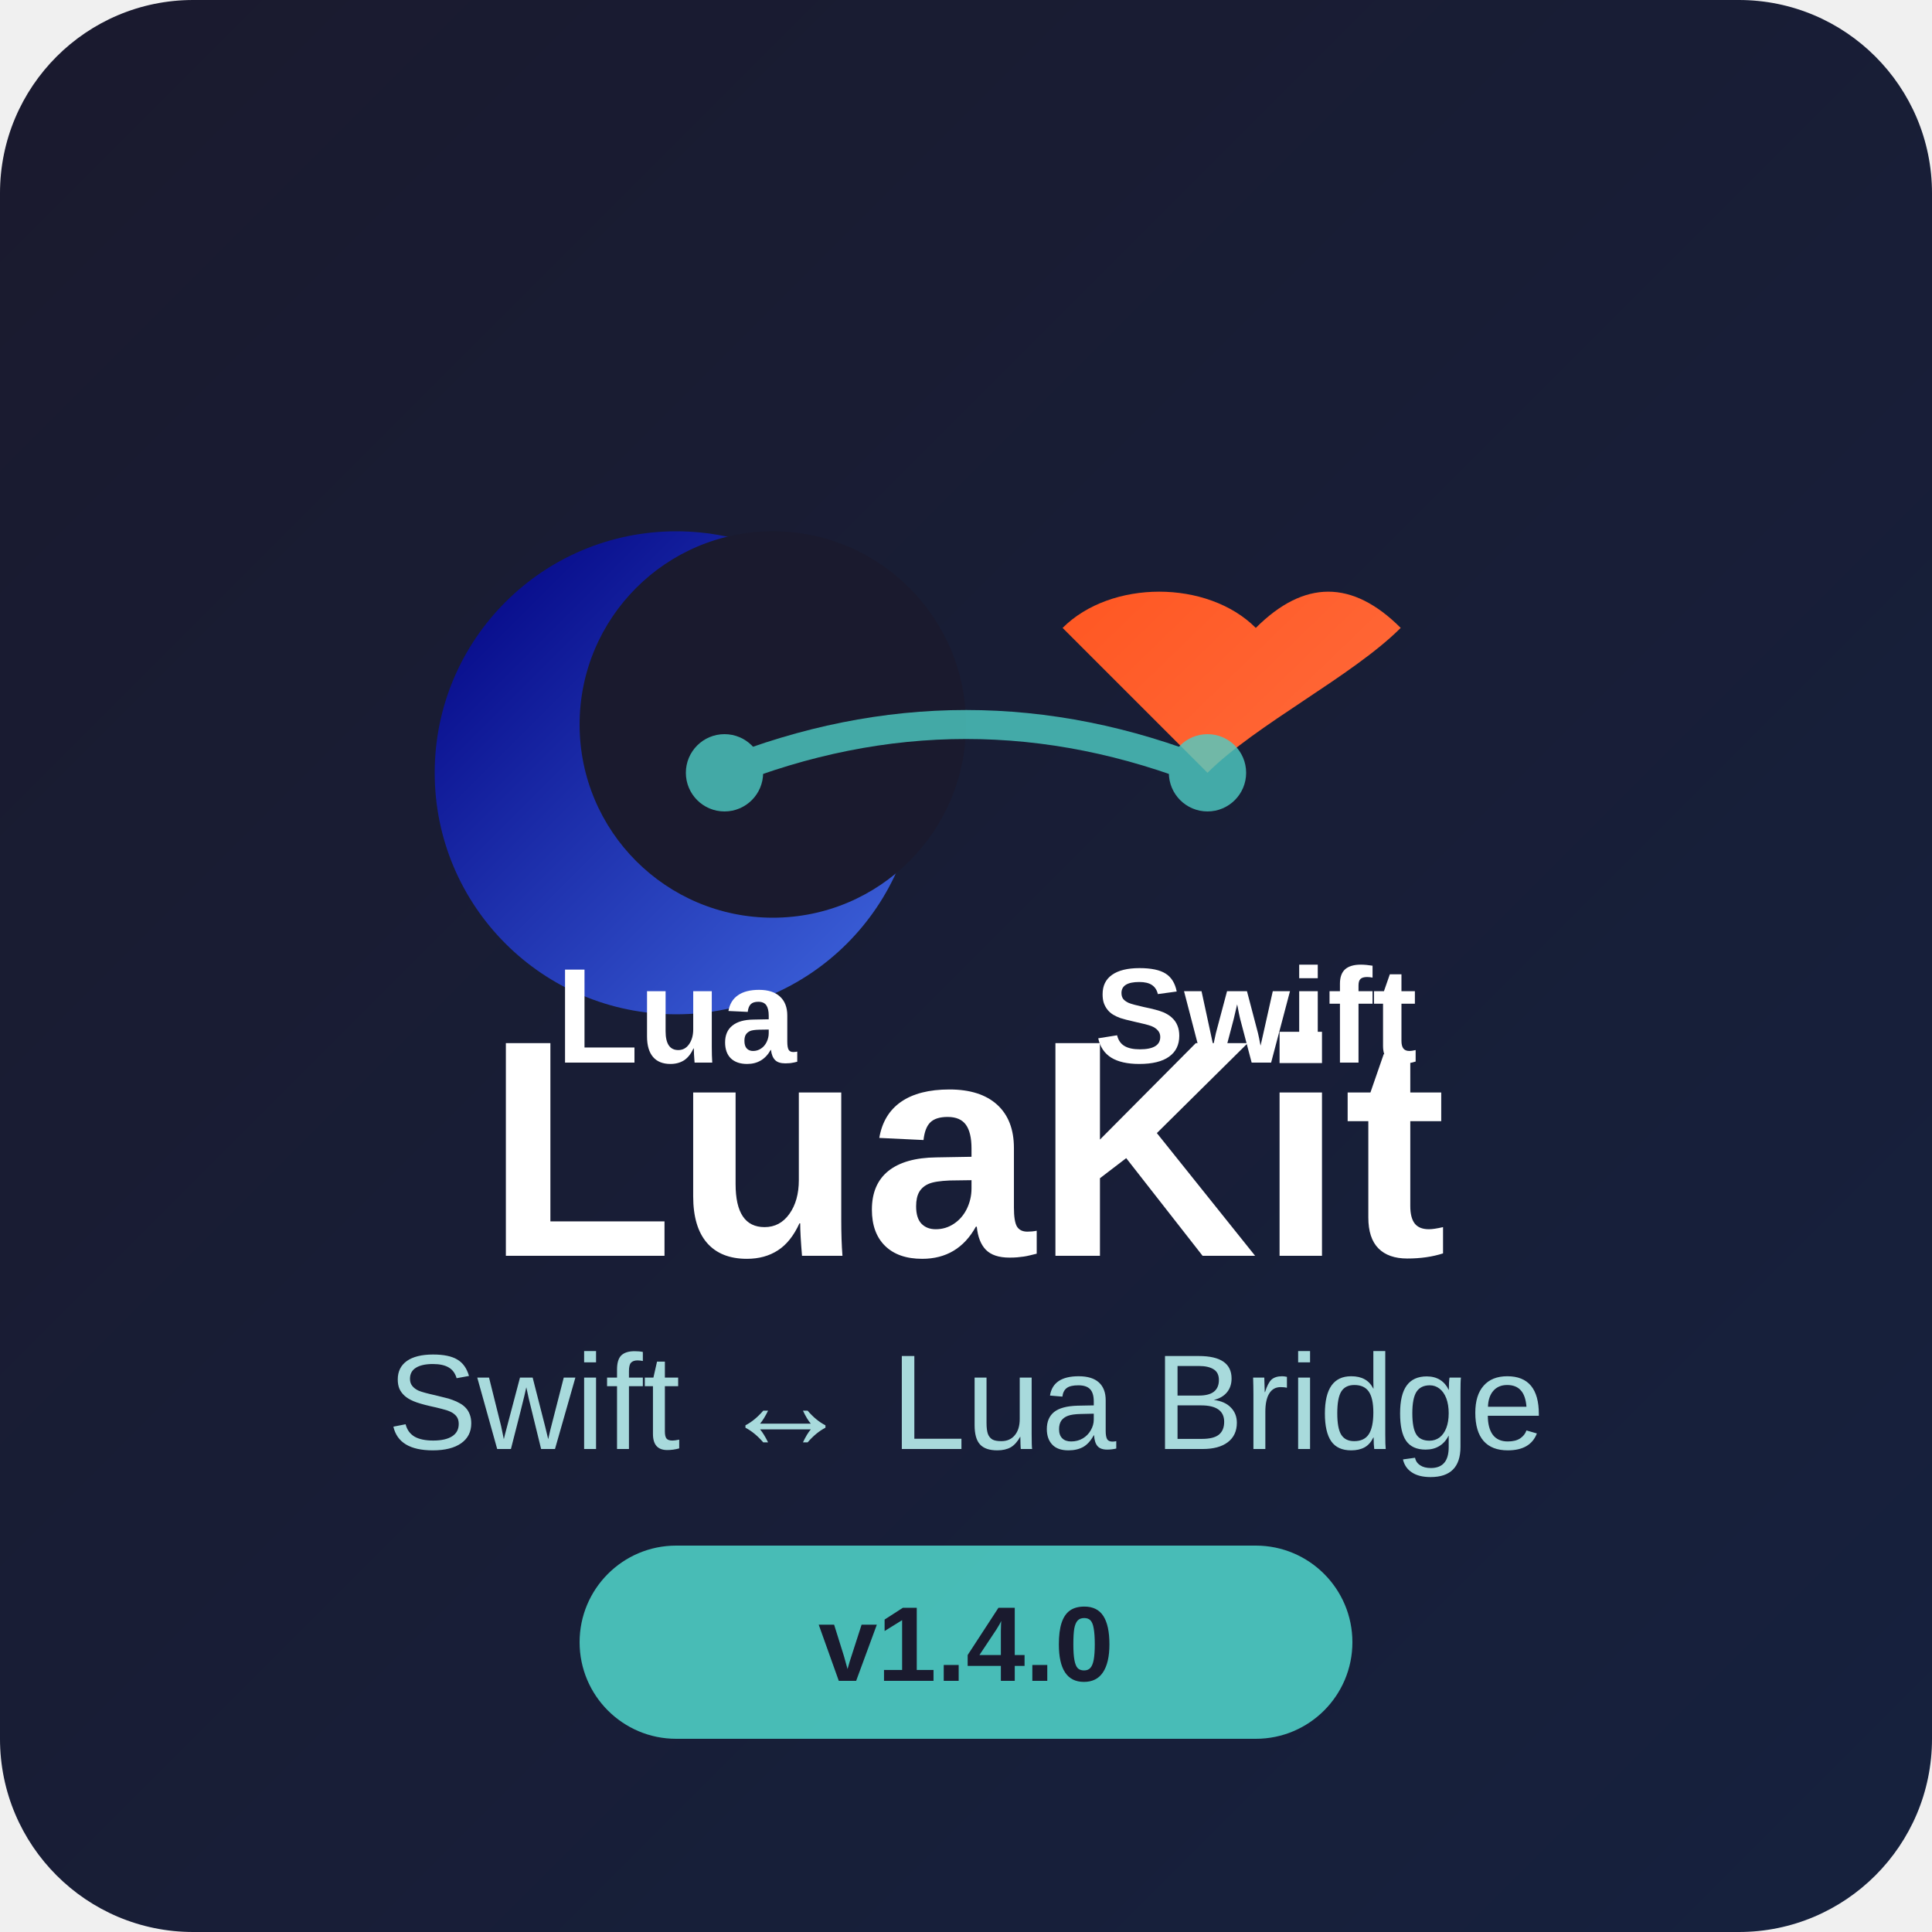
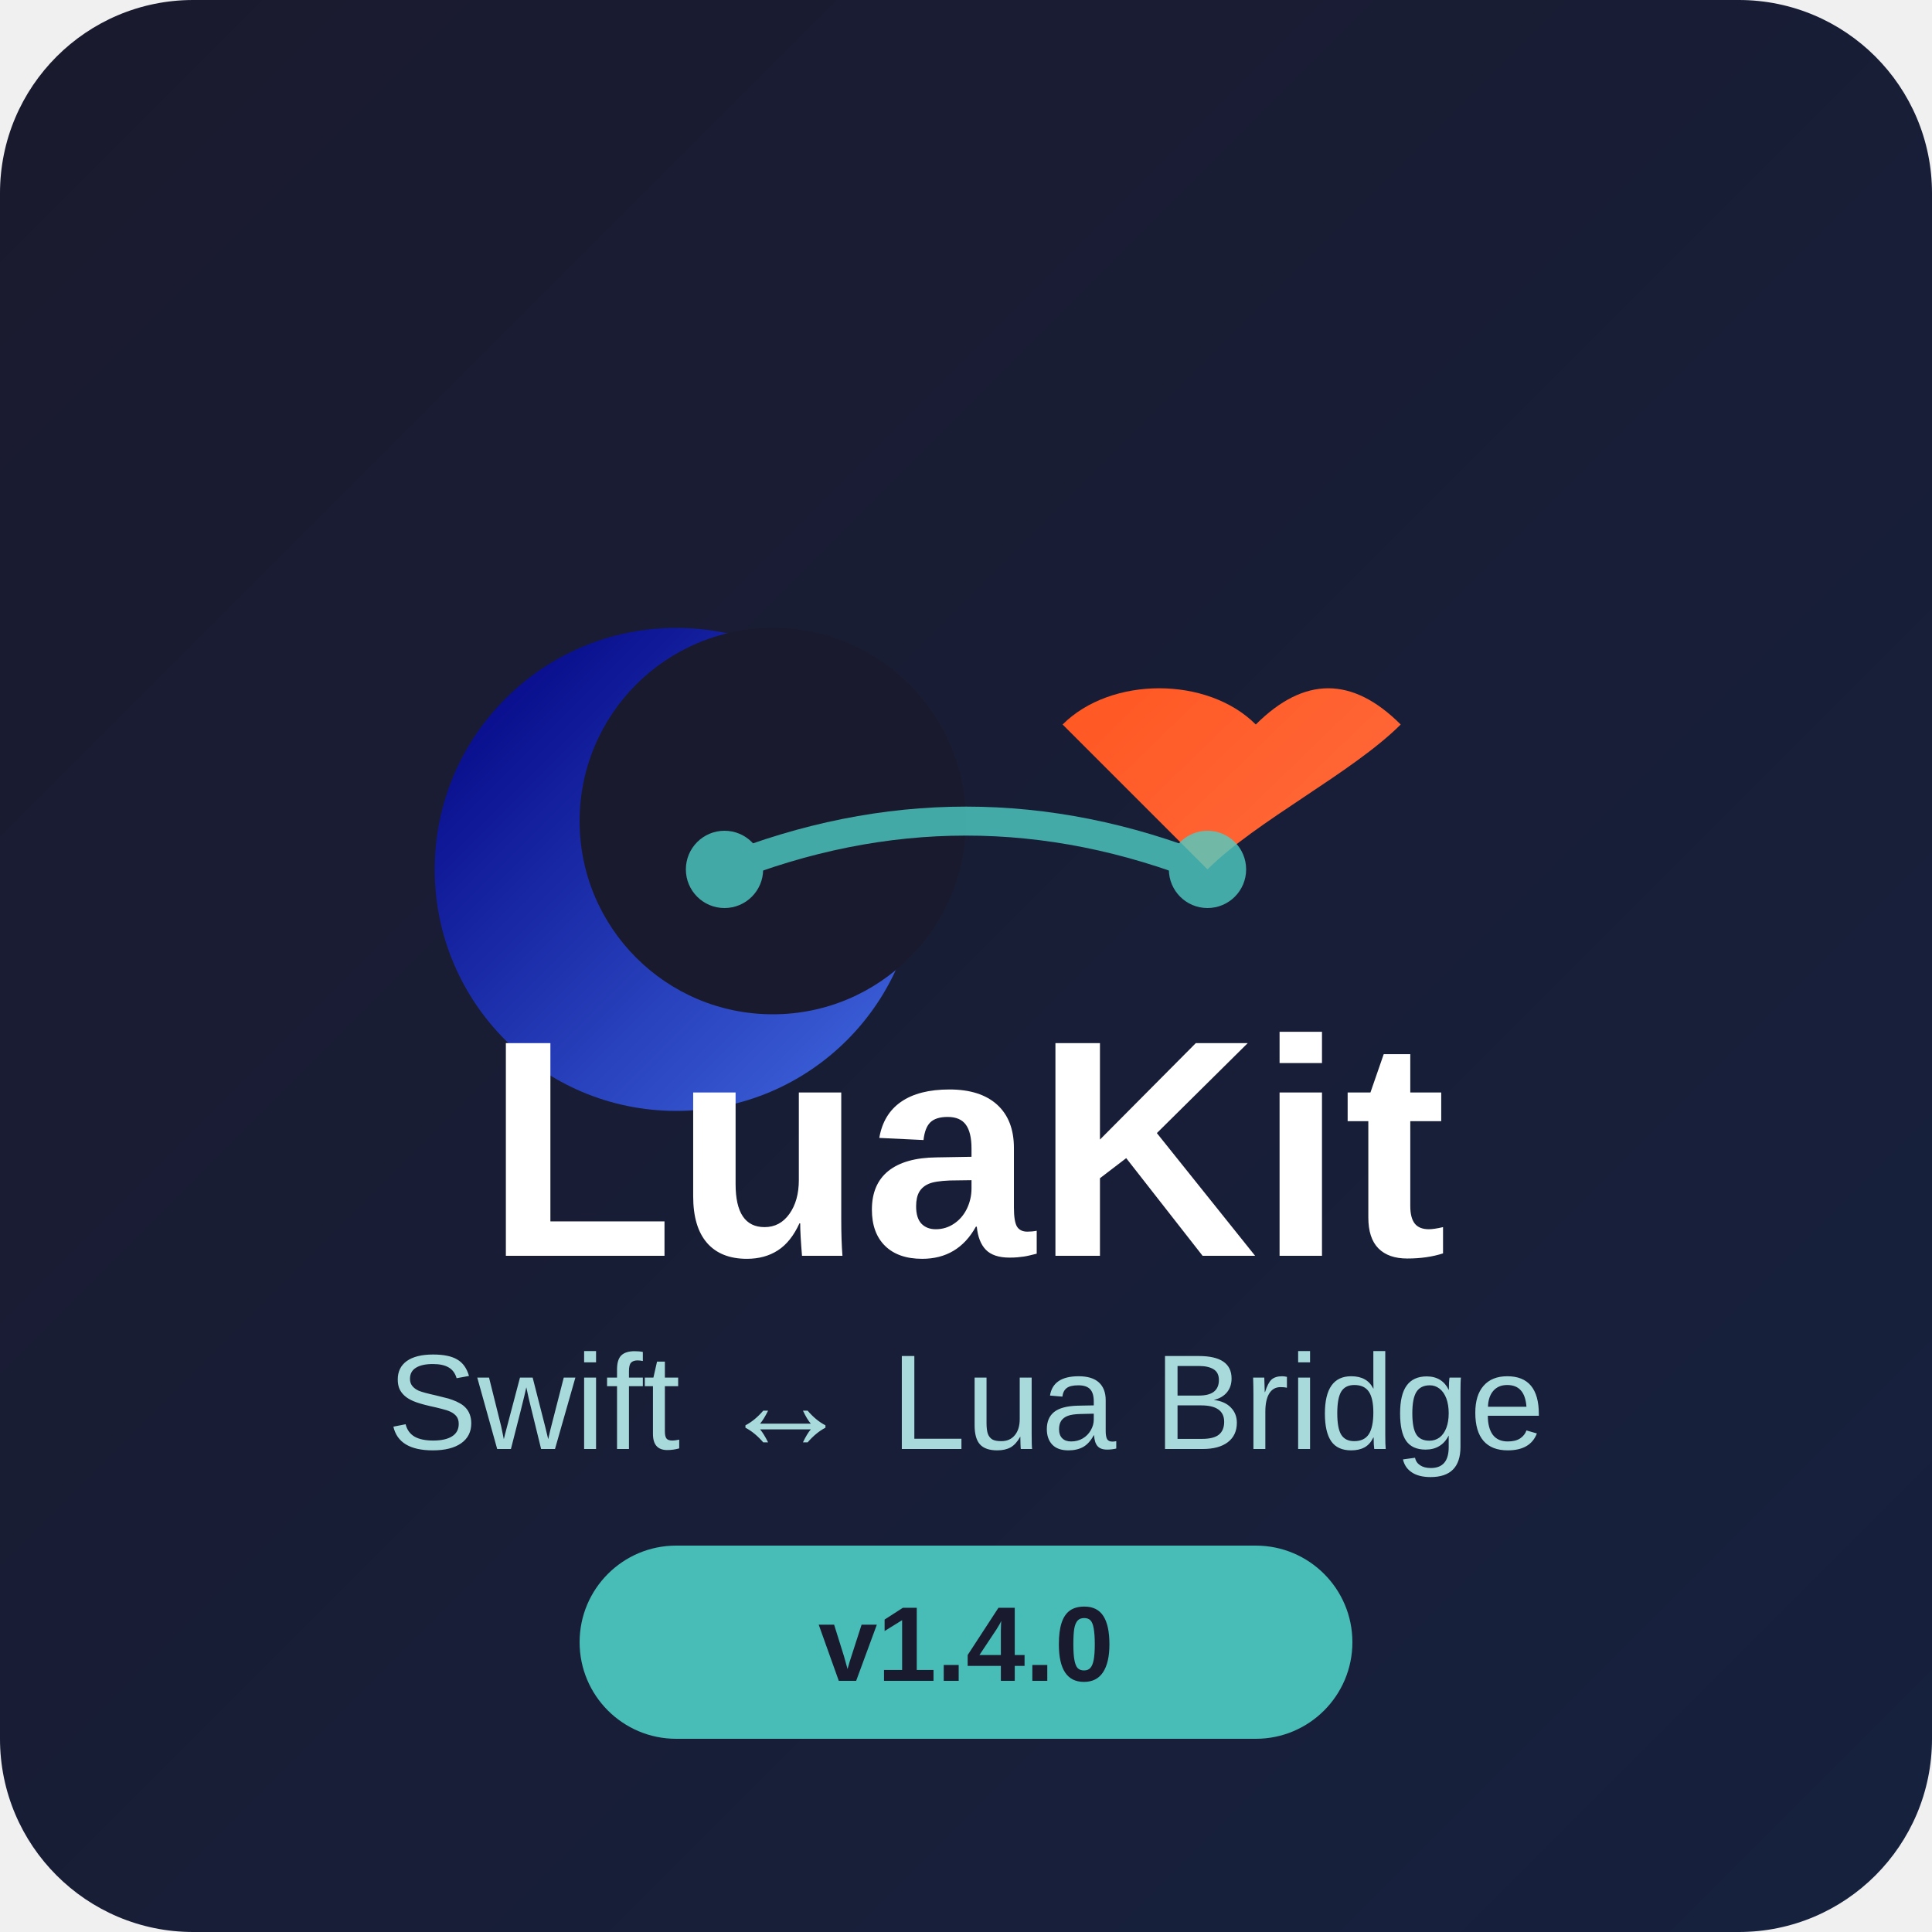
<svg xmlns="http://www.w3.org/2000/svg" width="200" height="200" viewBox="0 0 200 200">
  <defs>
    <linearGradient id="bgGradient" x1="0%" y1="0%" x2="100%" y2="100%">
      <stop offset="0%" style="stop-color:#1a1a2e;stop-opacity:1" />
      <stop offset="100%" style="stop-color:#16213e;stop-opacity:1" />
    </linearGradient>
    <linearGradient id="luaGradient" x1="0%" y1="0%" x2="100%" y2="100%">
      <stop offset="0%" style="stop-color:#000080;stop-opacity:1" />
      <stop offset="100%" style="stop-color:#4169e1;stop-opacity:1" />
    </linearGradient>
    <linearGradient id="swiftGradient" x1="0%" y1="0%" x2="100%" y2="100%">
      <stop offset="0%" style="stop-color:#ff5722;stop-opacity:1" />
      <stop offset="100%" style="stop-color:#ff7043;stop-opacity:1" />
    </linearGradient>
  </defs>
  <rect width="200" height="200" rx="20" fill="url(#bgGradient)" />
-   <g transform="translate(50, 60)">
+   <g transform="translate(50, 70)">
    <circle cx="20" cy="20" r="25" fill="url(#luaGradient)" />
    <circle cx="30" cy="15" r="20" fill="#1a1a2e" />
-     <text x="20" y="50" font-family="SF Pro Display, -apple-system, Arial" font-size="14" font-weight="600" text-anchor="middle" fill="#ffffff">Lua</text>
  </g>
-   <g transform="translate(110, 60)">
+   <g transform="translate(110, 70)">
    <path d="M 20 5 C 15 0, 5 0, 0 5 C 5 10, 10 15, 15 20 C 20 15, 30 10, 35 5 C 30 0, 25 0, 20 5 M 15 20 C 20 25, 25 30, 30 35 C 25 30, 20 25, 15 20" fill="url(#swiftGradient)" />
-     <text x="20" y="50" font-family="SF Pro Display, -apple-system, Arial" font-size="14" font-weight="600" text-anchor="middle" fill="#ffffff">Swift</text>
  </g>
  <g opacity="0.8">
-     <path d="M 75 80 Q 100 70, 125 80" stroke="#4ecdc4" stroke-width="3" fill="none" stroke-linecap="round" />
-     <circle cx="75" cy="80" r="4" fill="#4ecdc4" />
-     <circle cx="125" cy="80" r="4" fill="#4ecdc4" />
+     <path d="M 75 90 Q 100 80, 125 90" stroke="#4ecdc4" stroke-width="3" fill="none" stroke-linecap="round" />
+     <circle cx="75" cy="90" r="4" fill="#4ecdc4" />
+     <circle cx="125" cy="90" r="4" fill="#4ecdc4" />
  </g>
  <text x="100" y="130" font-family="SF Pro Display, -apple-system, Arial" font-size="32" font-weight="700" text-anchor="middle" fill="#ffffff">LuaKit</text>
  <text x="100" y="150" font-family="SF Pro Display, -apple-system, Arial" font-size="14" font-weight="400" text-anchor="middle" fill="#a8dadc">Swift ↔ Lua Bridge</text>
  <rect x="60" y="160" width="80" height="20" rx="10" fill="#4ecdc4" opacity="0.9" />
  <text x="100" y="174" font-family="SF Pro Display, -apple-system, Arial" font-size="11" font-weight="600" text-anchor="middle" fill="#1a1a2e">v1.4.0</text>
</svg>
